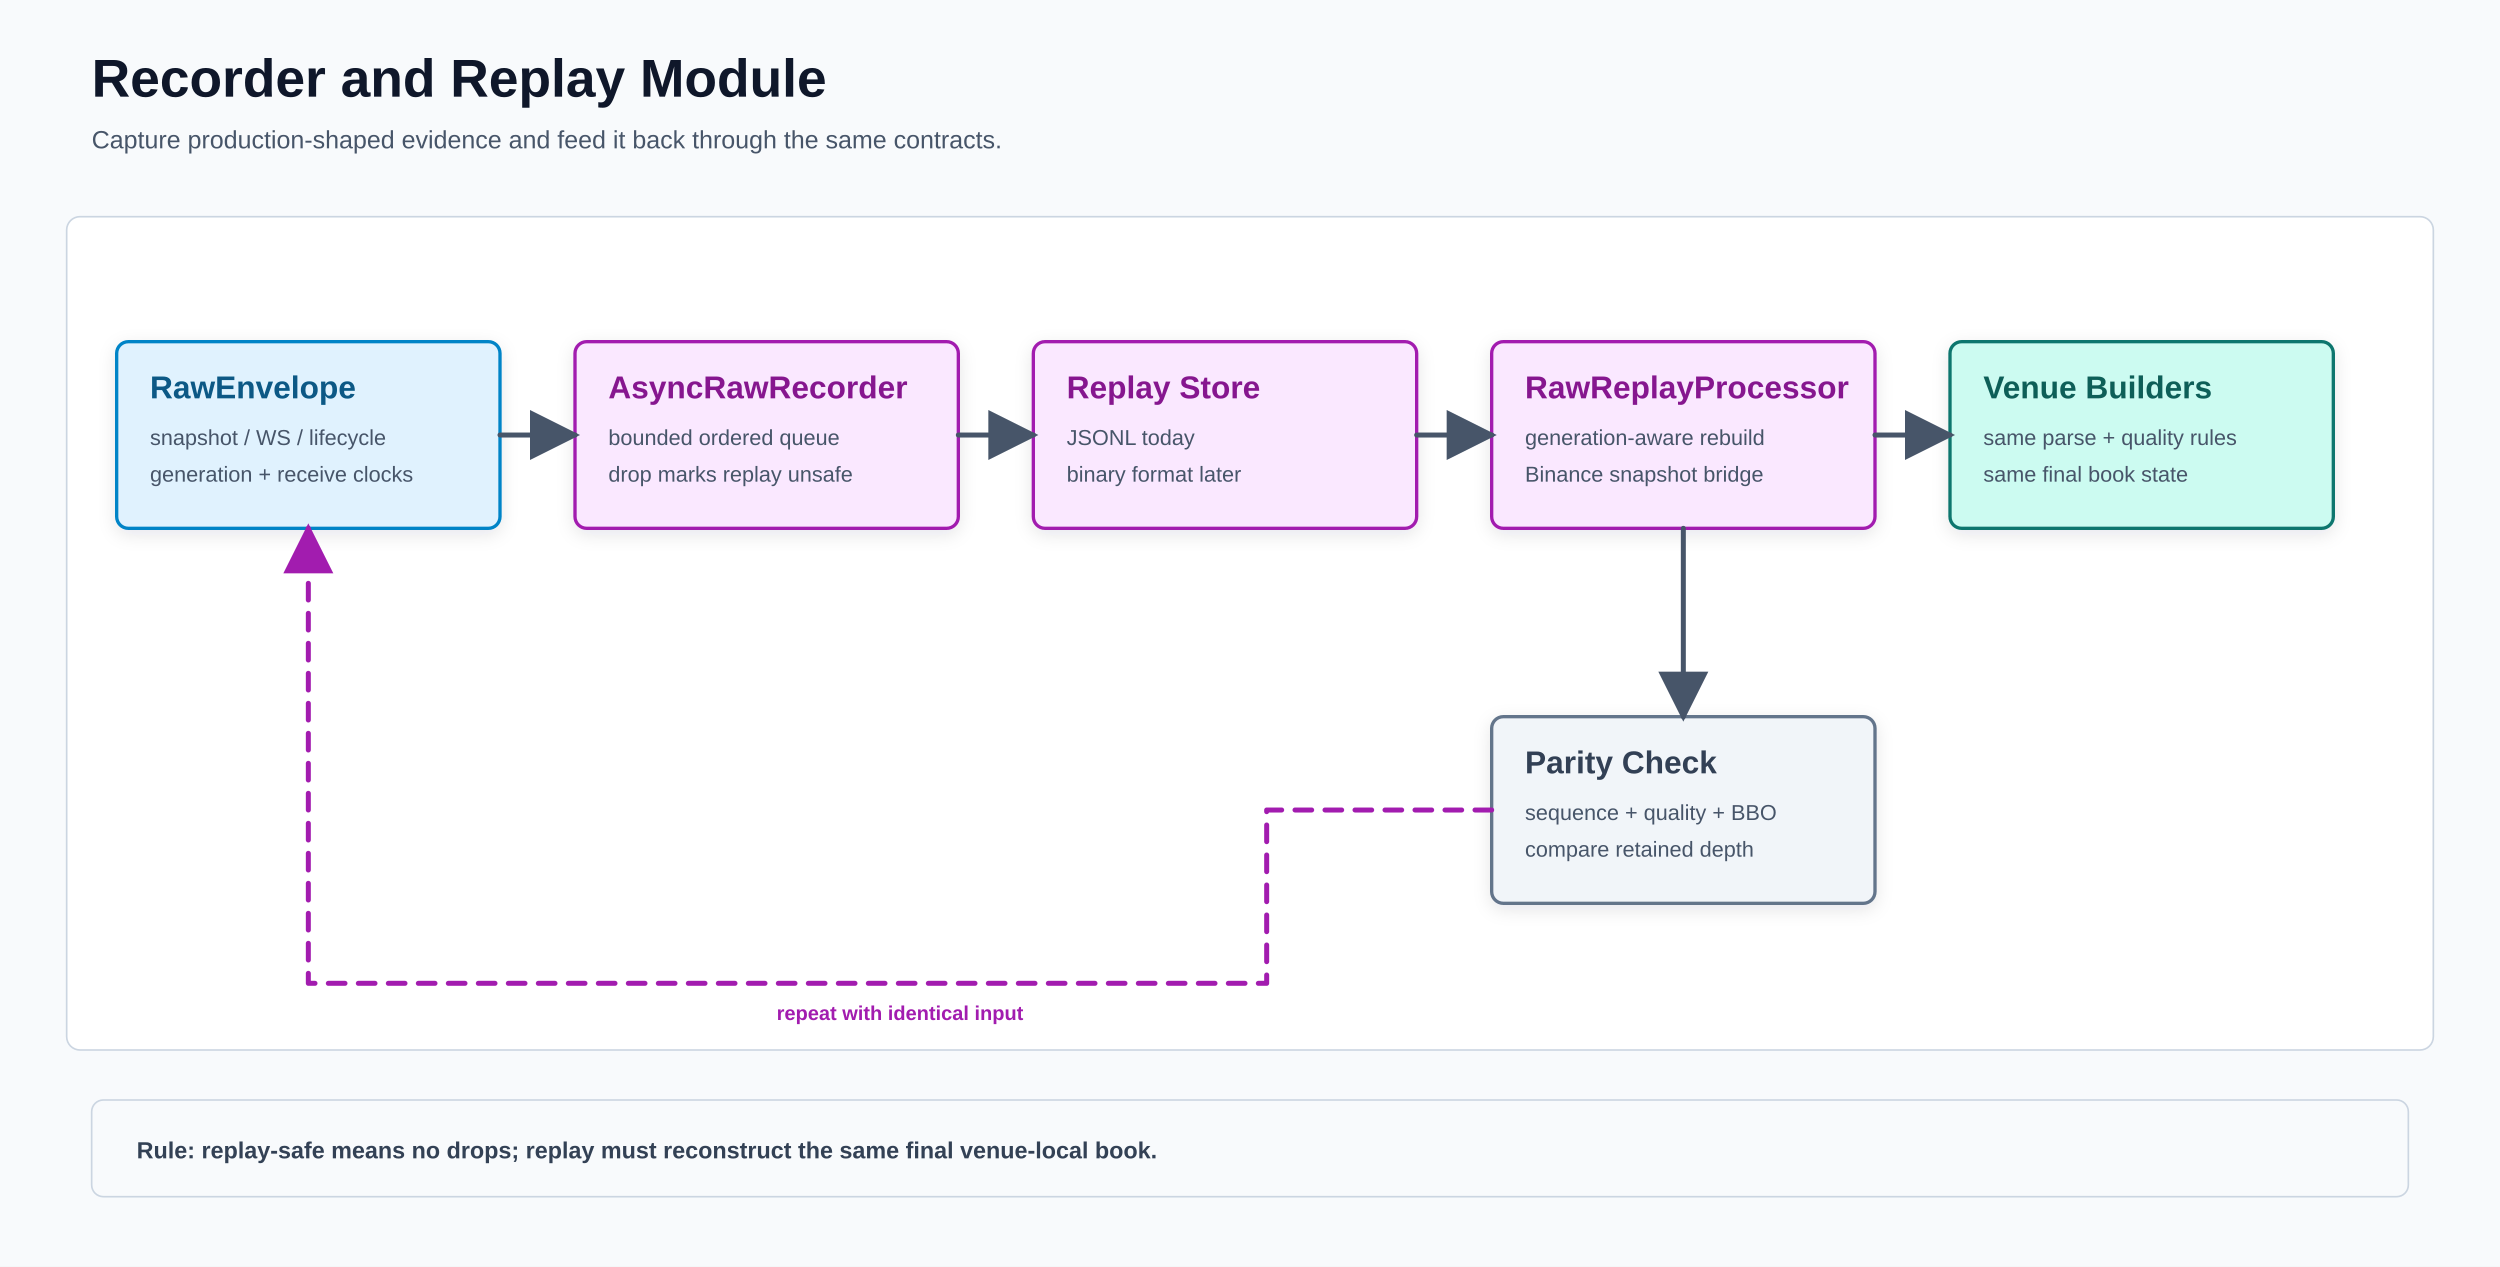
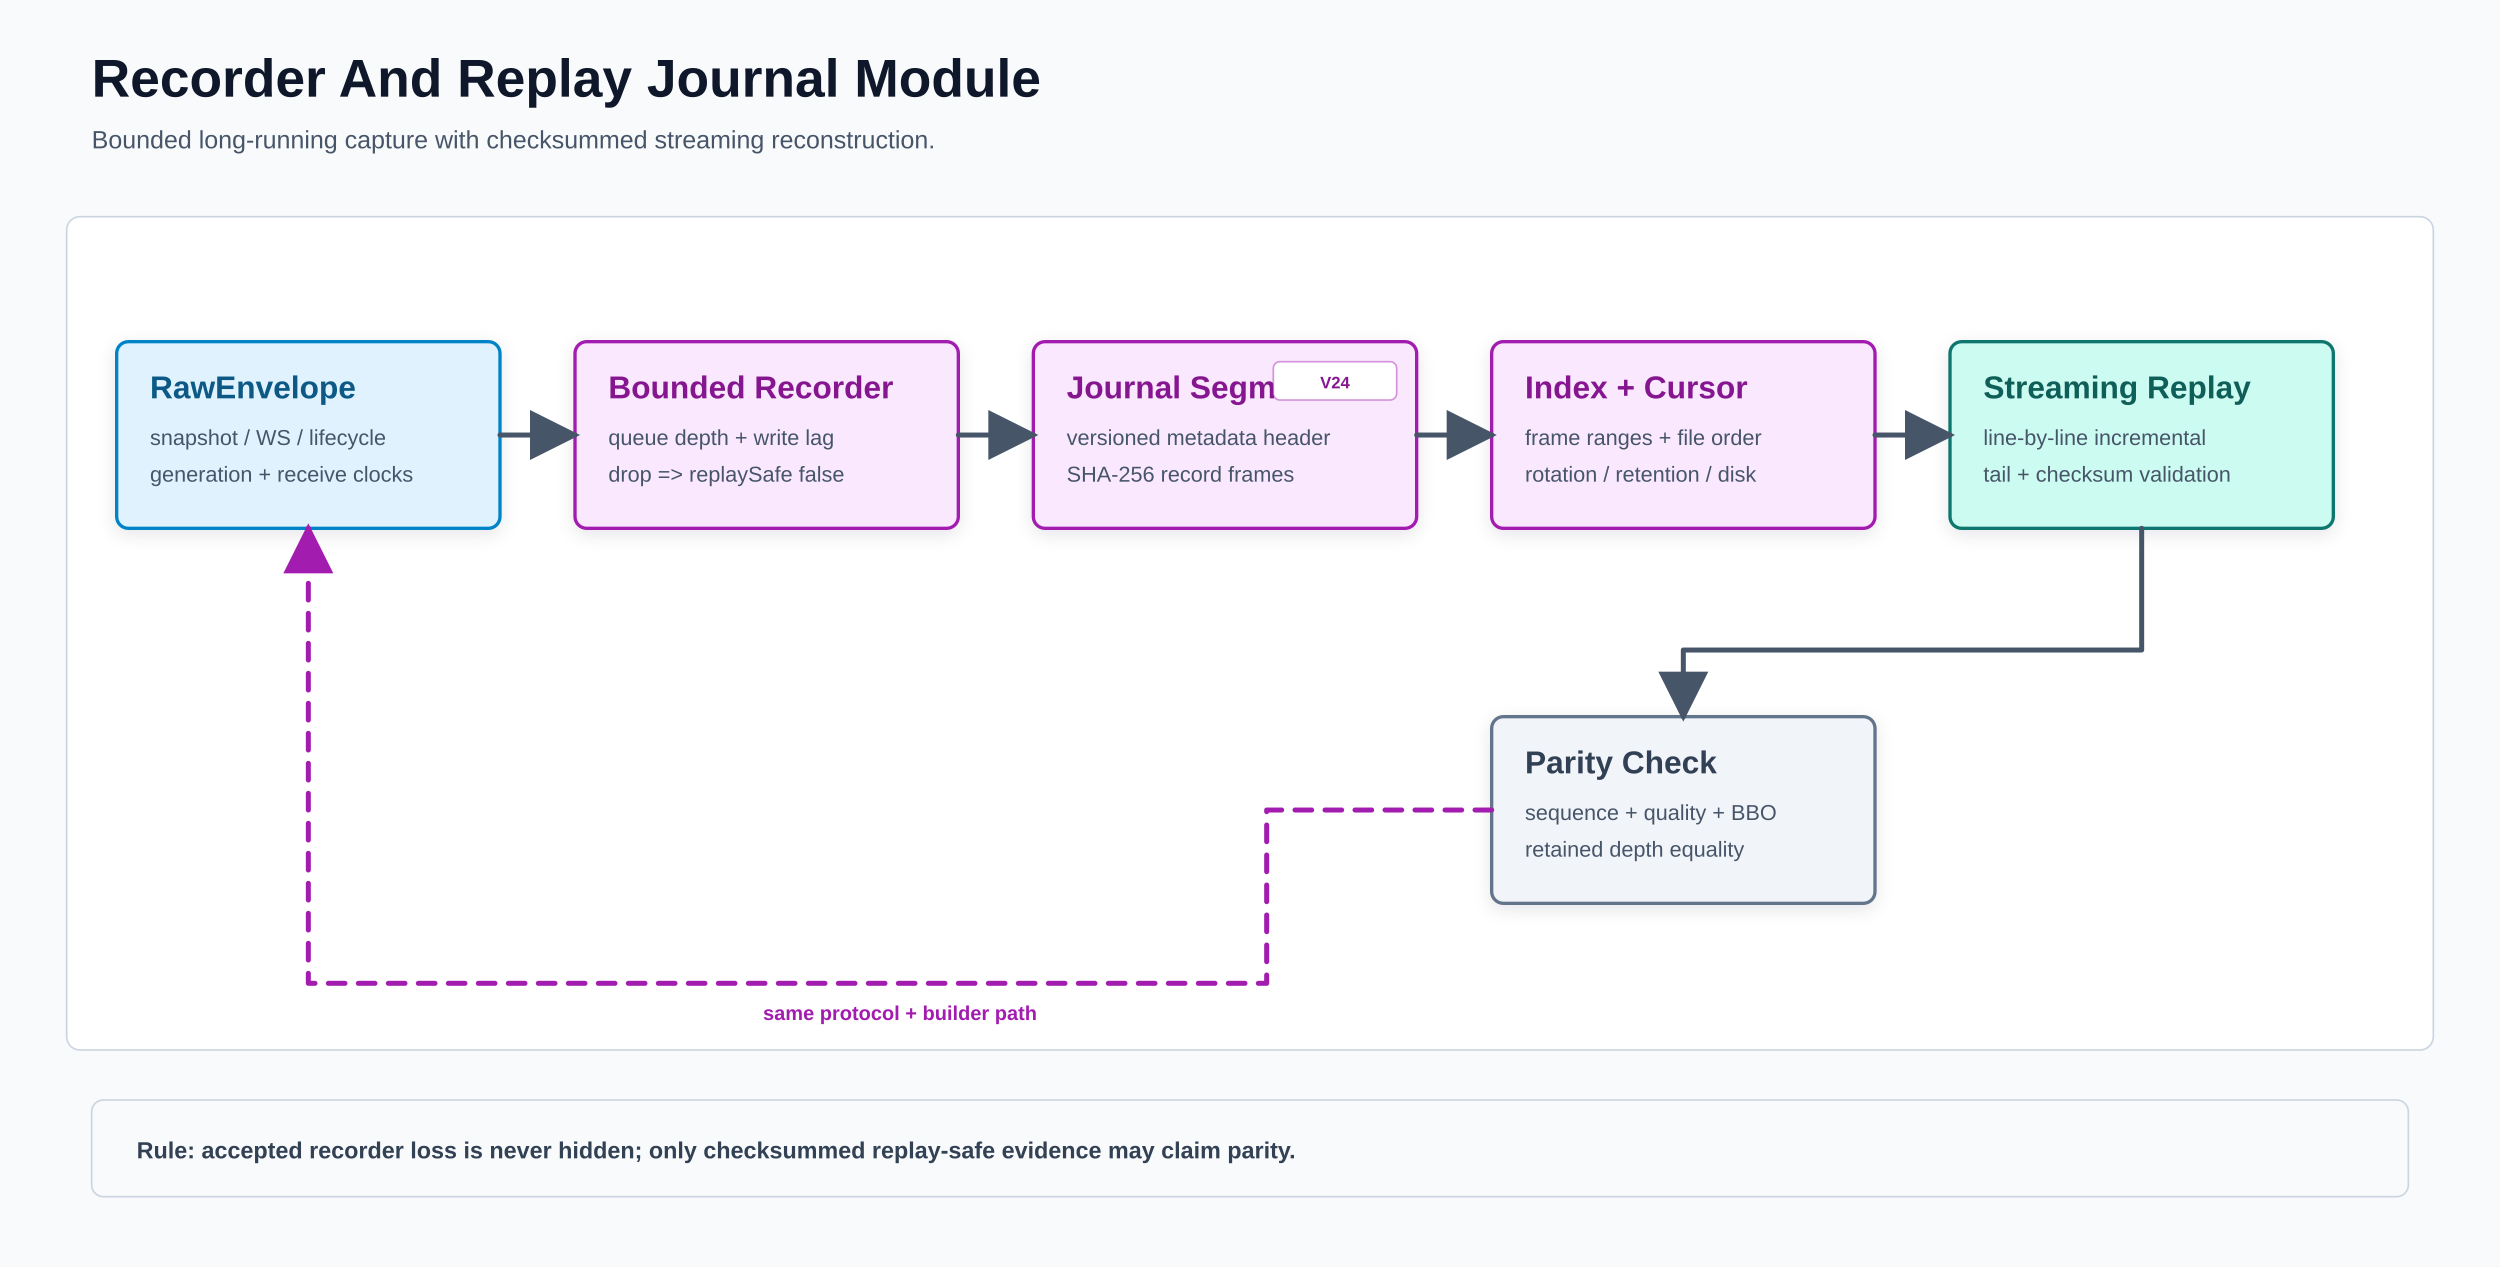
<svg xmlns="http://www.w3.org/2000/svg" width="1500" height="760" viewBox="0 0 1500 760" role="img" aria-labelledby="title desc">
  <defs>
    <marker id="arrow" markerWidth="12" markerHeight="12" refX="10" refY="6" orient="auto" markerUnits="strokeWidth">
      <path d="M1 1 L11 6 L1 11 Z" fill="#475569" />
    </marker>
    <marker id="failure-arrow" markerWidth="12" markerHeight="12" refX="10" refY="6" orient="auto" markerUnits="strokeWidth">
      <path d="M1 1 L11 6 L1 11 Z" fill="#be123c" />
    </marker>
    <marker id="replay-arrow" markerWidth="12" markerHeight="12" refX="10" refY="6" orient="auto" markerUnits="strokeWidth">
      <path d="M1 1 L11 6 L1 11 Z" fill="#a21caf" />
    </marker>
    <filter id="shadow" x="-15%" y="-15%" width="130%" height="140%">
      <feDropShadow dx="0" dy="3" stdDeviation="5" flood-color="#0f172a" flood-opacity="0.10" />
    </filter>
  </defs>
  <rect width="1500" height="760" fill="#f8fafc" />
-   <text x="55" y="58" font-family="Arial, sans-serif" font-size="32" font-weight="700" fill="#0f172a" text-anchor="start">Recorder and Replay Module</text>
-   <text x="55" y="89" font-family="Arial, sans-serif" font-size="15" font-weight="400" fill="#475569" text-anchor="start">Capture production-shaped evidence and feed it back through the same contracts.</text>
+   <text x="55" y="58" font-family="Arial, sans-serif" font-size="32" font-weight="700" fill="#0f172a" text-anchor="start">Recorder And Replay Journal Module</text>
+   <text x="55" y="89" font-family="Arial, sans-serif" font-size="15" font-weight="400" fill="#475569" text-anchor="start">Bounded long-running capture with checksummed streaming reconstruction.</text>
  <rect x="40" y="130" width="1420" height="500" rx="8" fill="#ffffff" stroke="#cbd5e1" />
  <g filter="url(#shadow)">
    <rect x="70" y="205" width="230" height="112" rx="7" fill="#e0f2fe" stroke="#0284c7" stroke-width="2" />
    <text x="90" y="239" font-family="Arial, sans-serif" font-size="19" font-weight="700" fill="#075985" text-anchor="start">RawEnvelope</text>
    <text x="90" y="267" font-family="Arial, sans-serif" font-size="13" font-weight="400" fill="#475569" text-anchor="start">snapshot / WS / lifecycle</text>
    <text x="90" y="289" font-family="Arial, sans-serif" font-size="13" font-weight="400" fill="#475569" text-anchor="start">generation + receive clocks</text>
  </g>
  <g filter="url(#shadow)">
    <rect x="345" y="205" width="230" height="112" rx="7" fill="#fae8ff" stroke="#a21caf" stroke-width="2" />
-     <text x="365" y="239" font-family="Arial, sans-serif" font-size="19" font-weight="700" fill="#86198f" text-anchor="start">AsyncRawRecorder</text>
-     <text x="365" y="267" font-family="Arial, sans-serif" font-size="13" font-weight="400" fill="#475569" text-anchor="start">bounded ordered queue</text>
-     <text x="365" y="289" font-family="Arial, sans-serif" font-size="13" font-weight="400" fill="#475569" text-anchor="start">drop marks replay unsafe</text>
+     <text x="365" y="239" font-family="Arial, sans-serif" font-size="19" font-weight="700" fill="#86198f" text-anchor="start">Bounded Recorder</text>
+     <text x="365" y="267" font-family="Arial, sans-serif" font-size="13" font-weight="400" fill="#475569" text-anchor="start">queue depth + write lag</text>
+     <text x="365" y="289" font-family="Arial, sans-serif" font-size="13" font-weight="400" fill="#475569" text-anchor="start">drop =&gt; replaySafe false</text>
  </g>
  <g filter="url(#shadow)">
    <rect x="620" y="205" width="230" height="112" rx="7" fill="#fae8ff" stroke="#a21caf" stroke-width="2" />
-     <text x="640" y="239" font-family="Arial, sans-serif" font-size="19" font-weight="700" fill="#86198f" text-anchor="start">Replay Store</text>
-     <text x="640" y="267" font-family="Arial, sans-serif" font-size="13" font-weight="400" fill="#475569" text-anchor="start">JSONL today</text>
-     <text x="640" y="289" font-family="Arial, sans-serif" font-size="13" font-weight="400" fill="#475569" text-anchor="start">binary format later</text>
+     <text x="640" y="239" font-family="Arial, sans-serif" font-size="19" font-weight="700" fill="#86198f" text-anchor="start">Journal Segment</text>
+     <text x="640" y="267" font-family="Arial, sans-serif" font-size="13" font-weight="400" fill="#475569" text-anchor="start">versioned metadata header</text>
+     <text x="640" y="289" font-family="Arial, sans-serif" font-size="13" font-weight="400" fill="#475569" text-anchor="start">SHA-256 record frames</text>
+     <rect x="764" y="217" width="74" height="23" rx="4" fill="#ffffff" stroke="#a21caf" stroke-opacity="0.45" />
+     <text x="801" y="233" font-family="Arial, sans-serif" font-size="10" font-weight="700" fill="#86198f" text-anchor="middle">V24</text>
  </g>
  <g filter="url(#shadow)">
    <rect x="895" y="205" width="230" height="112" rx="7" fill="#fae8ff" stroke="#a21caf" stroke-width="2" />
-     <text x="915" y="239" font-family="Arial, sans-serif" font-size="19" font-weight="700" fill="#86198f" text-anchor="start">RawReplayProcessor</text>
-     <text x="915" y="267" font-family="Arial, sans-serif" font-size="13" font-weight="400" fill="#475569" text-anchor="start">generation-aware rebuild</text>
-     <text x="915" y="289" font-family="Arial, sans-serif" font-size="13" font-weight="400" fill="#475569" text-anchor="start">Binance snapshot bridge</text>
+     <text x="915" y="239" font-family="Arial, sans-serif" font-size="19" font-weight="700" fill="#86198f" text-anchor="start">Index + Cursor</text>
+     <text x="915" y="267" font-family="Arial, sans-serif" font-size="13" font-weight="400" fill="#475569" text-anchor="start">frame ranges + file order</text>
+     <text x="915" y="289" font-family="Arial, sans-serif" font-size="13" font-weight="400" fill="#475569" text-anchor="start">rotation / retention / disk</text>
  </g>
  <g filter="url(#shadow)">
    <rect x="1170" y="205" width="230" height="112" rx="7" fill="#ccfbf1" stroke="#0f766e" stroke-width="2" />
-     <text x="1190" y="239" font-family="Arial, sans-serif" font-size="19" font-weight="700" fill="#115e59" text-anchor="start">Venue Builders</text>
-     <text x="1190" y="267" font-family="Arial, sans-serif" font-size="13" font-weight="400" fill="#475569" text-anchor="start">same parse + quality rules</text>
-     <text x="1190" y="289" font-family="Arial, sans-serif" font-size="13" font-weight="400" fill="#475569" text-anchor="start">same final book state</text>
+     <text x="1190" y="239" font-family="Arial, sans-serif" font-size="19" font-weight="700" fill="#115e59" text-anchor="start">Streaming Replay</text>
+     <text x="1190" y="267" font-family="Arial, sans-serif" font-size="13" font-weight="400" fill="#475569" text-anchor="start">line-by-line incremental</text>
+     <text x="1190" y="289" font-family="Arial, sans-serif" font-size="13" font-weight="400" fill="#475569" text-anchor="start">tail + checksum validation</text>
  </g>
  <g filter="url(#shadow)">
    <rect x="895" y="430" width="230" height="112" rx="7" fill="#f1f5f9" stroke="#64748b" stroke-width="2" />
    <text x="915" y="464" font-family="Arial, sans-serif" font-size="19" font-weight="700" fill="#334155" text-anchor="start">Parity Check</text>
    <text x="915" y="492" font-family="Arial, sans-serif" font-size="13" font-weight="400" fill="#475569" text-anchor="start">sequence + quality + BBO</text>
-     <text x="915" y="514" font-family="Arial, sans-serif" font-size="13" font-weight="400" fill="#475569" text-anchor="start">compare retained depth</text>
+     <text x="915" y="514" font-family="Arial, sans-serif" font-size="13" font-weight="400" fill="#475569" text-anchor="start">retained depth equality</text>
  </g>
  <path d="M300 261 H345" fill="none" stroke="#475569" stroke-width="3" stroke-linecap="round" stroke-linejoin="round" marker-end="url(#arrow)" />
  <path d="M575 261 H620" fill="none" stroke="#475569" stroke-width="3" stroke-linecap="round" stroke-linejoin="round" marker-end="url(#arrow)" />
  <path d="M850 261 H895" fill="none" stroke="#475569" stroke-width="3" stroke-linecap="round" stroke-linejoin="round" marker-end="url(#arrow)" />
  <path d="M1125 261 H1170" fill="none" stroke="#475569" stroke-width="3" stroke-linecap="round" stroke-linejoin="round" marker-end="url(#arrow)" />
-   <path d="M1010 317 V430" fill="none" stroke="#475569" stroke-width="3" stroke-linecap="round" stroke-linejoin="round" marker-end="url(#arrow)" />
+   <path d="M1285 317 V390 H1010 V430" fill="none" stroke="#475569" stroke-width="3" stroke-linecap="round" stroke-linejoin="round" marker-end="url(#arrow)" />
  <path d="M895 486 H760 V590 H185 V317" fill="none" stroke="#a21caf" stroke-width="3" stroke-linecap="round" stroke-linejoin="round" stroke-dasharray="10 8" marker-end="url(#replay-arrow)" />
-   <text x="540" y="612" font-family="Arial, sans-serif" font-size="12" font-weight="700" fill="#a21caf" text-anchor="middle">repeat with identical input</text>
+   <text x="540" y="612" font-family="Arial, sans-serif" font-size="12" font-weight="700" fill="#a21caf" text-anchor="middle">same protocol + builder path</text>
  <rect x="55" y="660" width="1390" height="58" rx="7" fill="#f8fafc" stroke="#cbd5e1" />
-   <text x="82" y="695" font-family="Arial, sans-serif" font-size="14" font-weight="700" fill="#334155" text-anchor="start">Rule: replay-safe means no drops; replay must reconstruct the same final venue-local book.</text>
+   <text x="82" y="695" font-family="Arial, sans-serif" font-size="14" font-weight="700" fill="#334155" text-anchor="start">Rule: accepted recorder loss is never hidden; only checksummed replay-safe evidence may claim parity.</text>
</svg>
